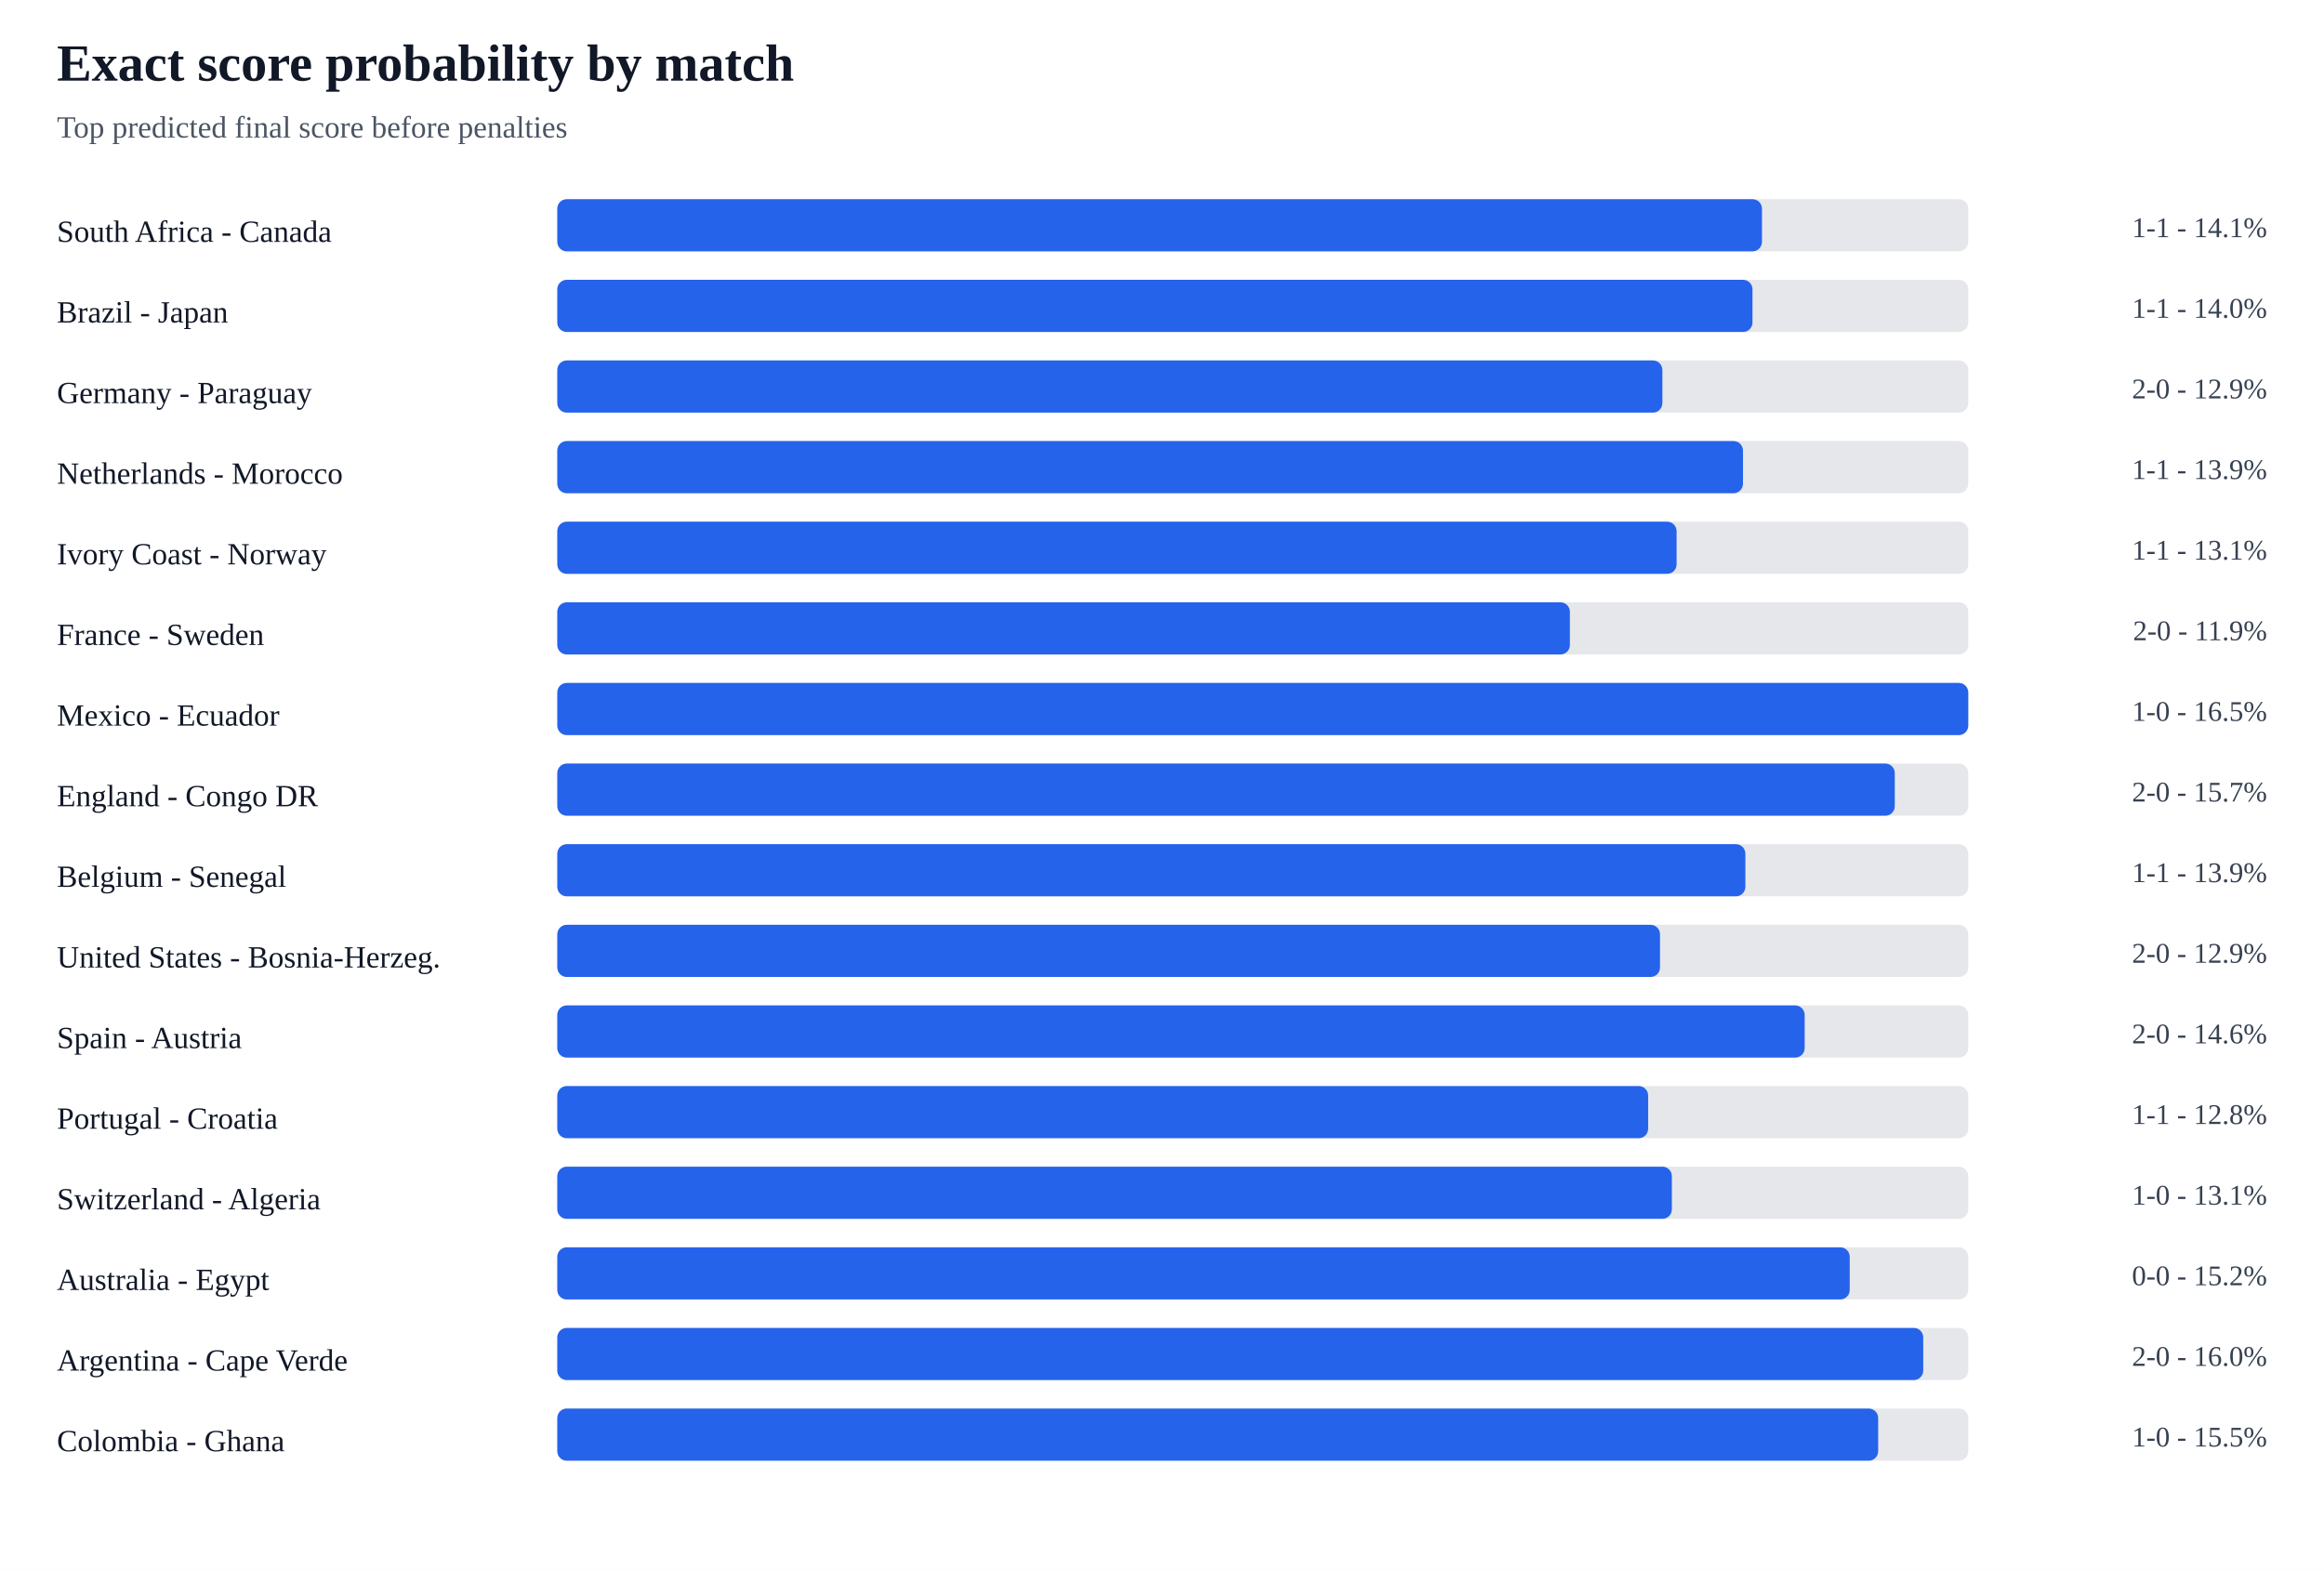
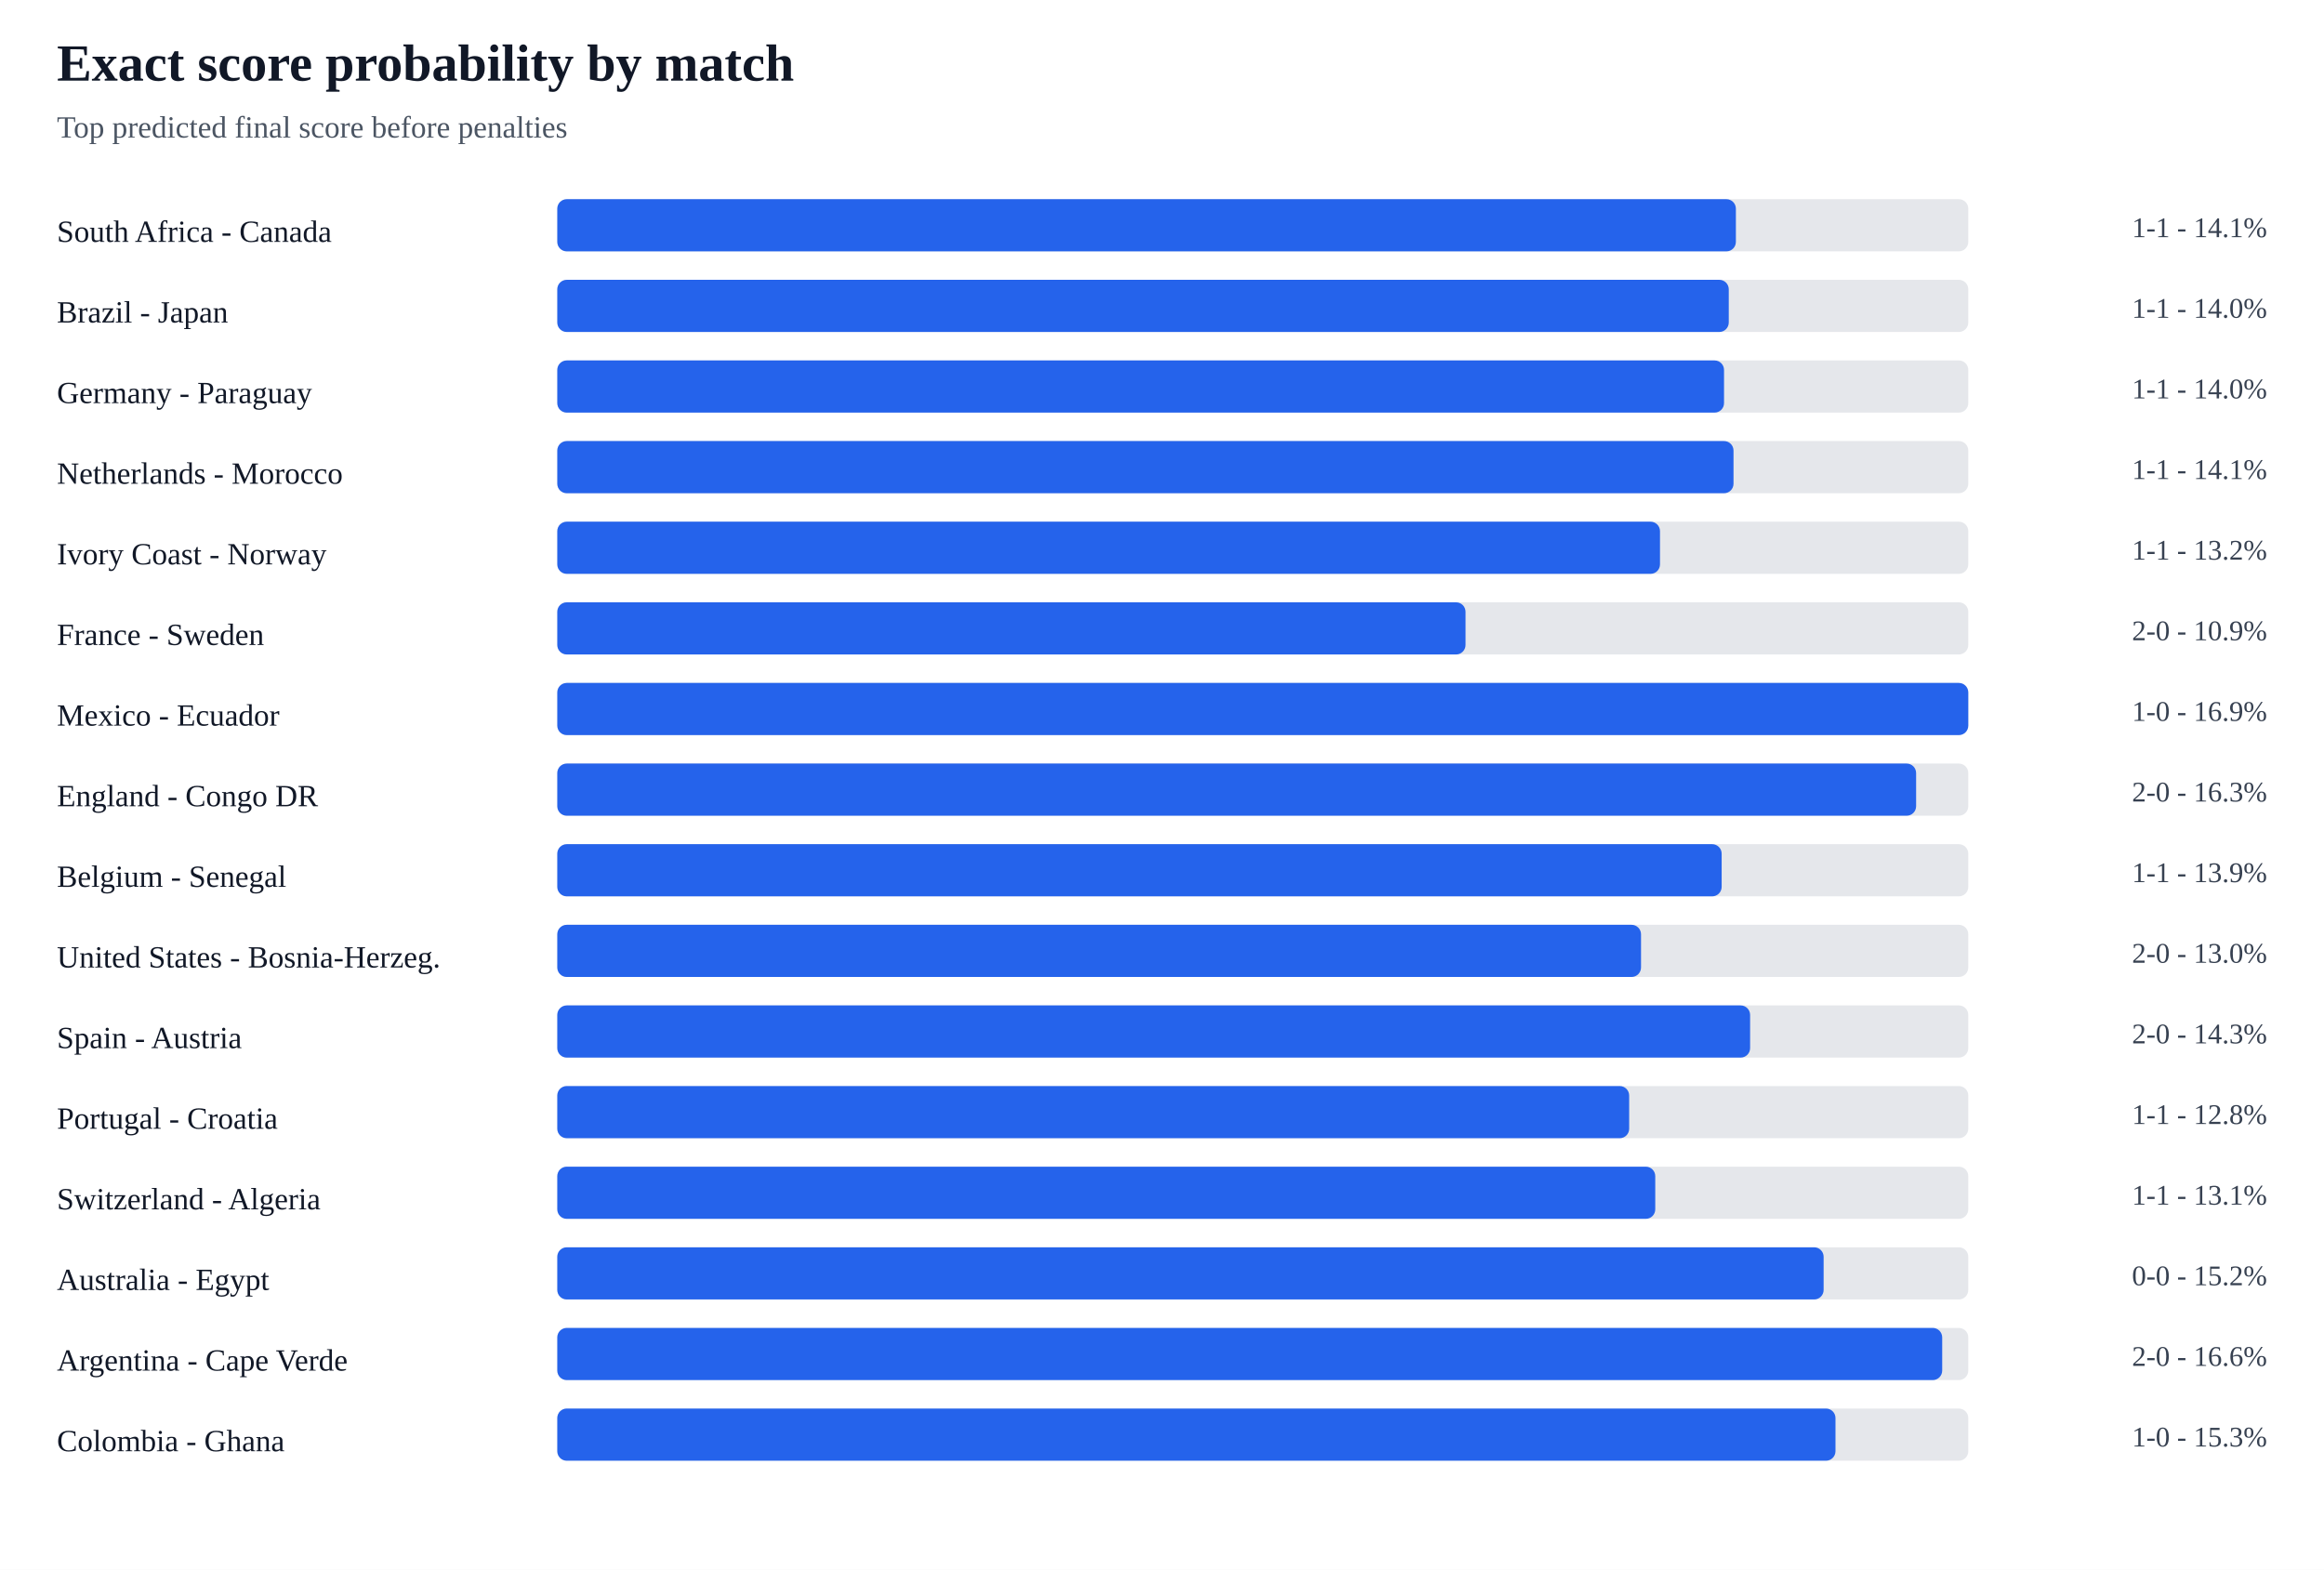
<svg xmlns="http://www.w3.org/2000/svg" width="980" height="662" viewBox="0 0 980 662" role="img">
  <rect width="100%" height="100%" fill="#ffffff" />
  <text x="24" y="34" font-size="22" font-weight="700" fill="#111827">Exact score probability by match</text>
  <text x="24" y="58" font-size="13" fill="#4b5563">Top predicted final score before penalties</text>
  <text x="24" y="102" font-size="13" fill="#111827">South Africa - Canada</text>
  <rect x="235" y="84" width="595" height="22" rx="4" fill="#e5e7eb" />
-   <rect x="235" y="84" width="508" height="22" rx="4" fill="#2563eb" />
+   <rect x="235" y="84" width="497" height="22" rx="4" fill="#2563eb" />
  <text x="956" y="100" text-anchor="end" font-size="12" fill="#374151">1-1 - 14.1%</text>
  <text x="24" y="136" font-size="13" fill="#111827">Brazil - Japan</text>
  <rect x="235" y="118" width="595" height="22" rx="4" fill="#e5e7eb" />
-   <rect x="235" y="118" width="504" height="22" rx="4" fill="#2563eb" />
+   <rect x="235" y="118" width="494" height="22" rx="4" fill="#2563eb" />
  <text x="956" y="134" text-anchor="end" font-size="12" fill="#374151">1-1 - 14.0%</text>
  <text x="24" y="170" font-size="13" fill="#111827">Germany - Paraguay</text>
  <rect x="235" y="152" width="595" height="22" rx="4" fill="#e5e7eb" />
-   <rect x="235" y="152" width="466" height="22" rx="4" fill="#2563eb" />
-   <text x="956" y="168" text-anchor="end" font-size="12" fill="#374151">2-0 - 12.9%</text>
+   <rect x="235" y="152" width="492" height="22" rx="4" fill="#2563eb" />
+   <text x="956" y="168" text-anchor="end" font-size="12" fill="#374151">1-1 - 14.0%</text>
  <text x="24" y="204" font-size="13" fill="#111827">Netherlands - Morocco</text>
  <rect x="235" y="186" width="595" height="22" rx="4" fill="#e5e7eb" />
-   <rect x="235" y="186" width="500" height="22" rx="4" fill="#2563eb" />
-   <text x="956" y="202" text-anchor="end" font-size="12" fill="#374151">1-1 - 13.9%</text>
+   <rect x="235" y="186" width="496" height="22" rx="4" fill="#2563eb" />
+   <text x="956" y="202" text-anchor="end" font-size="12" fill="#374151">1-1 - 14.1%</text>
  <text x="24" y="238" font-size="13" fill="#111827">Ivory Coast - Norway</text>
  <rect x="235" y="220" width="595" height="22" rx="4" fill="#e5e7eb" />
-   <rect x="235" y="220" width="472" height="22" rx="4" fill="#2563eb" />
-   <text x="956" y="236" text-anchor="end" font-size="12" fill="#374151">1-1 - 13.1%</text>
+   <rect x="235" y="220" width="465" height="22" rx="4" fill="#2563eb" />
+   <text x="956" y="236" text-anchor="end" font-size="12" fill="#374151">1-1 - 13.2%</text>
  <text x="24" y="272" font-size="13" fill="#111827">France - Sweden</text>
  <rect x="235" y="254" width="595" height="22" rx="4" fill="#e5e7eb" />
-   <rect x="235" y="254" width="427" height="22" rx="4" fill="#2563eb" />
-   <text x="956" y="270" text-anchor="end" font-size="12" fill="#374151">2-0 - 11.9%</text>
+   <rect x="235" y="254" width="383" height="22" rx="4" fill="#2563eb" />
+   <text x="956" y="270" text-anchor="end" font-size="12" fill="#374151">2-0 - 10.9%</text>
  <text x="24" y="306" font-size="13" fill="#111827">Mexico - Ecuador</text>
  <rect x="235" y="288" width="595" height="22" rx="4" fill="#e5e7eb" />
  <rect x="235" y="288" width="595" height="22" rx="4" fill="#2563eb" />
-   <text x="956" y="304" text-anchor="end" font-size="12" fill="#374151">1-0 - 16.5%</text>
+   <text x="956" y="304" text-anchor="end" font-size="12" fill="#374151">1-0 - 16.9%</text>
  <text x="24" y="340" font-size="13" fill="#111827">England - Congo DR</text>
  <rect x="235" y="322" width="595" height="22" rx="4" fill="#e5e7eb" />
-   <rect x="235" y="322" width="564" height="22" rx="4" fill="#2563eb" />
-   <text x="956" y="338" text-anchor="end" font-size="12" fill="#374151">2-0 - 15.7%</text>
+   <rect x="235" y="322" width="573" height="22" rx="4" fill="#2563eb" />
+   <text x="956" y="338" text-anchor="end" font-size="12" fill="#374151">2-0 - 16.3%</text>
  <text x="24" y="374" font-size="13" fill="#111827">Belgium - Senegal</text>
  <rect x="235" y="356" width="595" height="22" rx="4" fill="#e5e7eb" />
-   <rect x="235" y="356" width="501" height="22" rx="4" fill="#2563eb" />
+   <rect x="235" y="356" width="491" height="22" rx="4" fill="#2563eb" />
  <text x="956" y="372" text-anchor="end" font-size="12" fill="#374151">1-1 - 13.9%</text>
  <text x="24" y="408" font-size="13" fill="#111827">United States - Bosnia-Herzeg.</text>
  <rect x="235" y="390" width="595" height="22" rx="4" fill="#e5e7eb" />
-   <rect x="235" y="390" width="465" height="22" rx="4" fill="#2563eb" />
-   <text x="956" y="406" text-anchor="end" font-size="12" fill="#374151">2-0 - 12.9%</text>
+   <rect x="235" y="390" width="457" height="22" rx="4" fill="#2563eb" />
+   <text x="956" y="406" text-anchor="end" font-size="12" fill="#374151">2-0 - 13.0%</text>
  <text x="24" y="442" font-size="13" fill="#111827">Spain - Austria</text>
  <rect x="235" y="424" width="595" height="22" rx="4" fill="#e5e7eb" />
-   <rect x="235" y="424" width="526" height="22" rx="4" fill="#2563eb" />
-   <text x="956" y="440" text-anchor="end" font-size="12" fill="#374151">2-0 - 14.6%</text>
+   <rect x="235" y="424" width="503" height="22" rx="4" fill="#2563eb" />
+   <text x="956" y="440" text-anchor="end" font-size="12" fill="#374151">2-0 - 14.3%</text>
  <text x="24" y="476" font-size="13" fill="#111827">Portugal - Croatia</text>
  <rect x="235" y="458" width="595" height="22" rx="4" fill="#e5e7eb" />
-   <rect x="235" y="458" width="460" height="22" rx="4" fill="#2563eb" />
+   <rect x="235" y="458" width="452" height="22" rx="4" fill="#2563eb" />
  <text x="956" y="474" text-anchor="end" font-size="12" fill="#374151">1-1 - 12.8%</text>
  <text x="24" y="510" font-size="13" fill="#111827">Switzerland - Algeria</text>
  <rect x="235" y="492" width="595" height="22" rx="4" fill="#e5e7eb" />
-   <rect x="235" y="492" width="470" height="22" rx="4" fill="#2563eb" />
-   <text x="956" y="508" text-anchor="end" font-size="12" fill="#374151">1-0 - 13.1%</text>
+   <rect x="235" y="492" width="463" height="22" rx="4" fill="#2563eb" />
+   <text x="956" y="508" text-anchor="end" font-size="12" fill="#374151">1-1 - 13.1%</text>
  <text x="24" y="544" font-size="13" fill="#111827">Australia - Egypt</text>
  <rect x="235" y="526" width="595" height="22" rx="4" fill="#e5e7eb" />
-   <rect x="235" y="526" width="545" height="22" rx="4" fill="#2563eb" />
+   <rect x="235" y="526" width="534" height="22" rx="4" fill="#2563eb" />
  <text x="956" y="542" text-anchor="end" font-size="12" fill="#374151">0-0 - 15.2%</text>
  <text x="24" y="578" font-size="13" fill="#111827">Argentina - Cape Verde</text>
  <rect x="235" y="560" width="595" height="22" rx="4" fill="#e5e7eb" />
-   <rect x="235" y="560" width="576" height="22" rx="4" fill="#2563eb" />
-   <text x="956" y="576" text-anchor="end" font-size="12" fill="#374151">2-0 - 16.0%</text>
+   <rect x="235" y="560" width="584" height="22" rx="4" fill="#2563eb" />
+   <text x="956" y="576" text-anchor="end" font-size="12" fill="#374151">2-0 - 16.6%</text>
  <text x="24" y="612" font-size="13" fill="#111827">Colombia - Ghana</text>
  <rect x="235" y="594" width="595" height="22" rx="4" fill="#e5e7eb" />
-   <rect x="235" y="594" width="557" height="22" rx="4" fill="#2563eb" />
-   <text x="956" y="610" text-anchor="end" font-size="12" fill="#374151">1-0 - 15.5%</text>
+   <rect x="235" y="594" width="539" height="22" rx="4" fill="#2563eb" />
+   <text x="956" y="610" text-anchor="end" font-size="12" fill="#374151">1-0 - 15.3%</text>
</svg>
